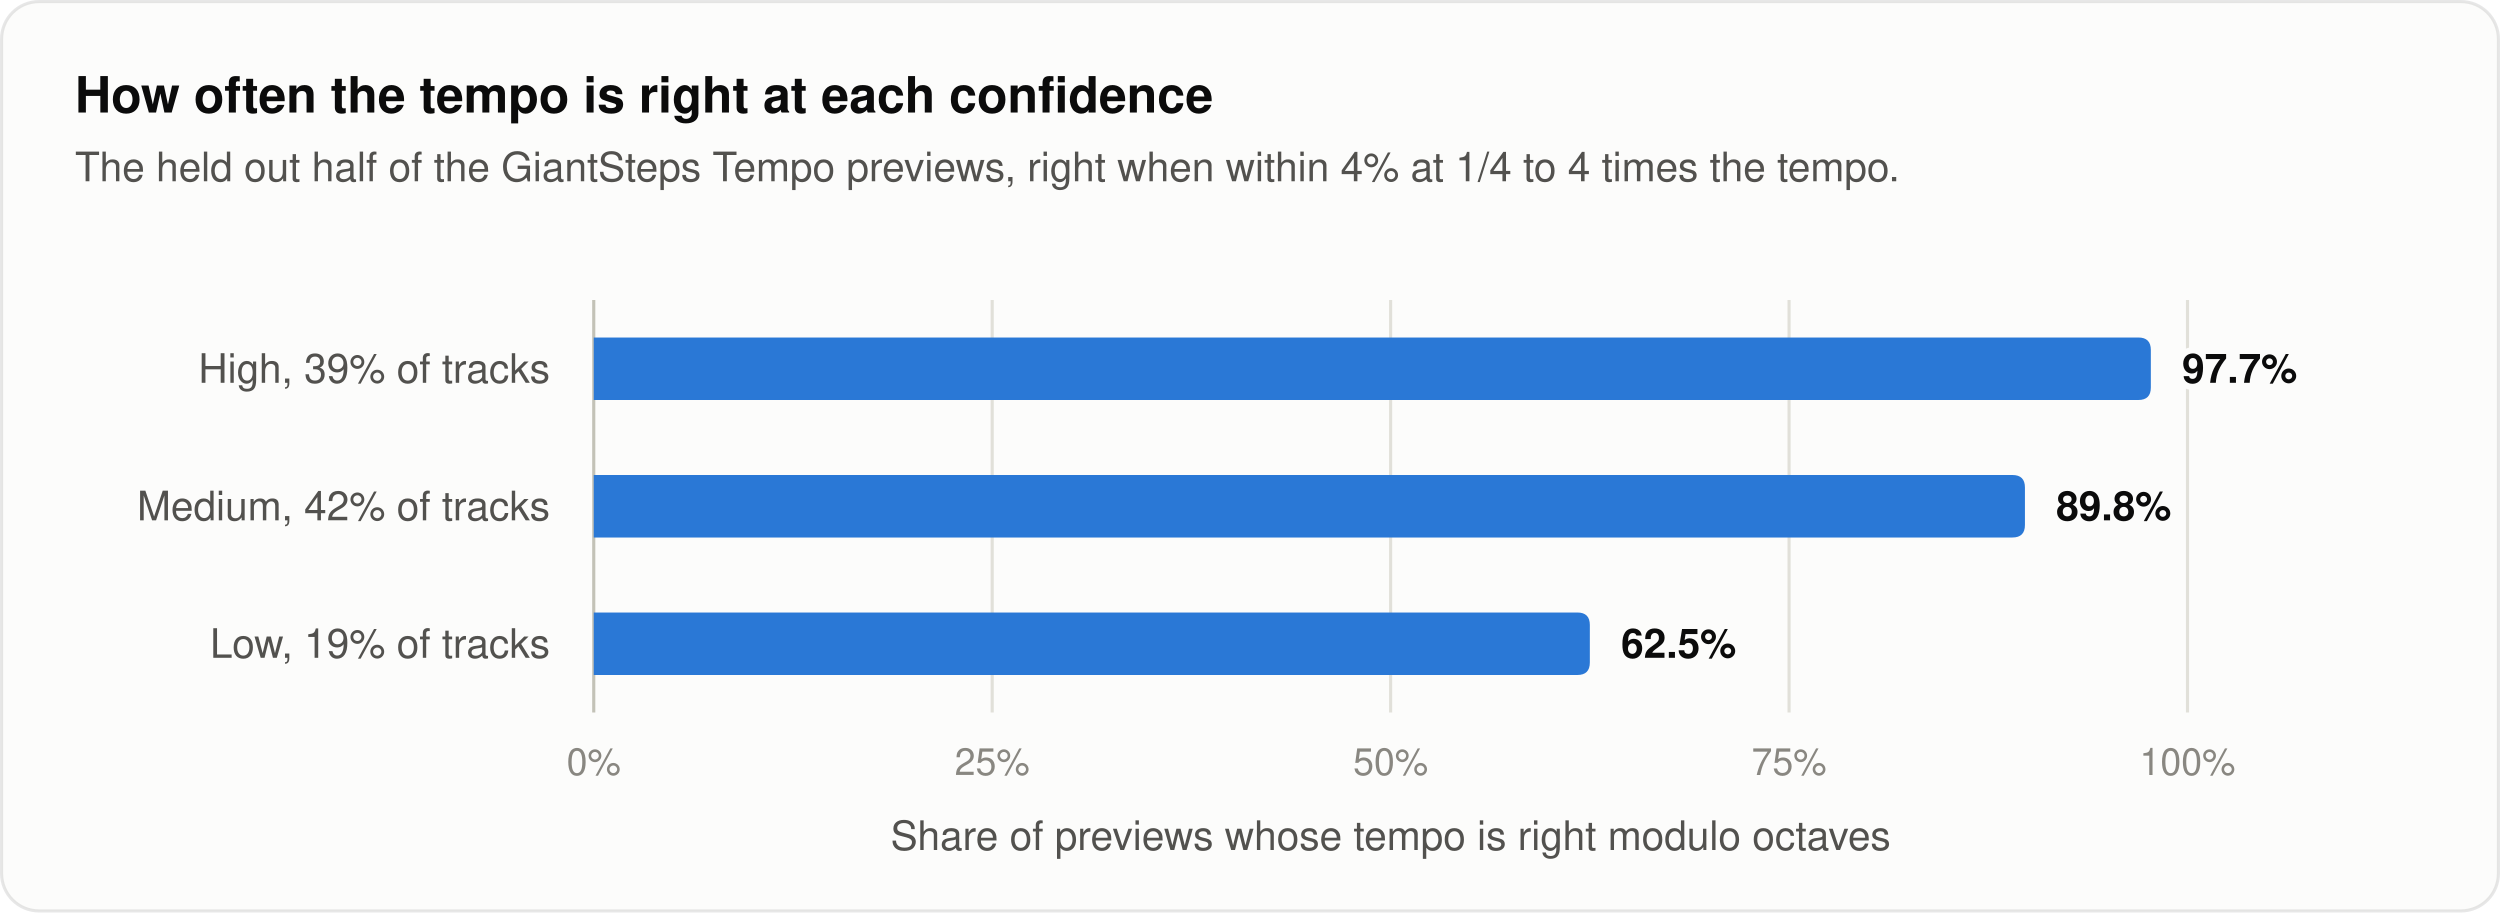
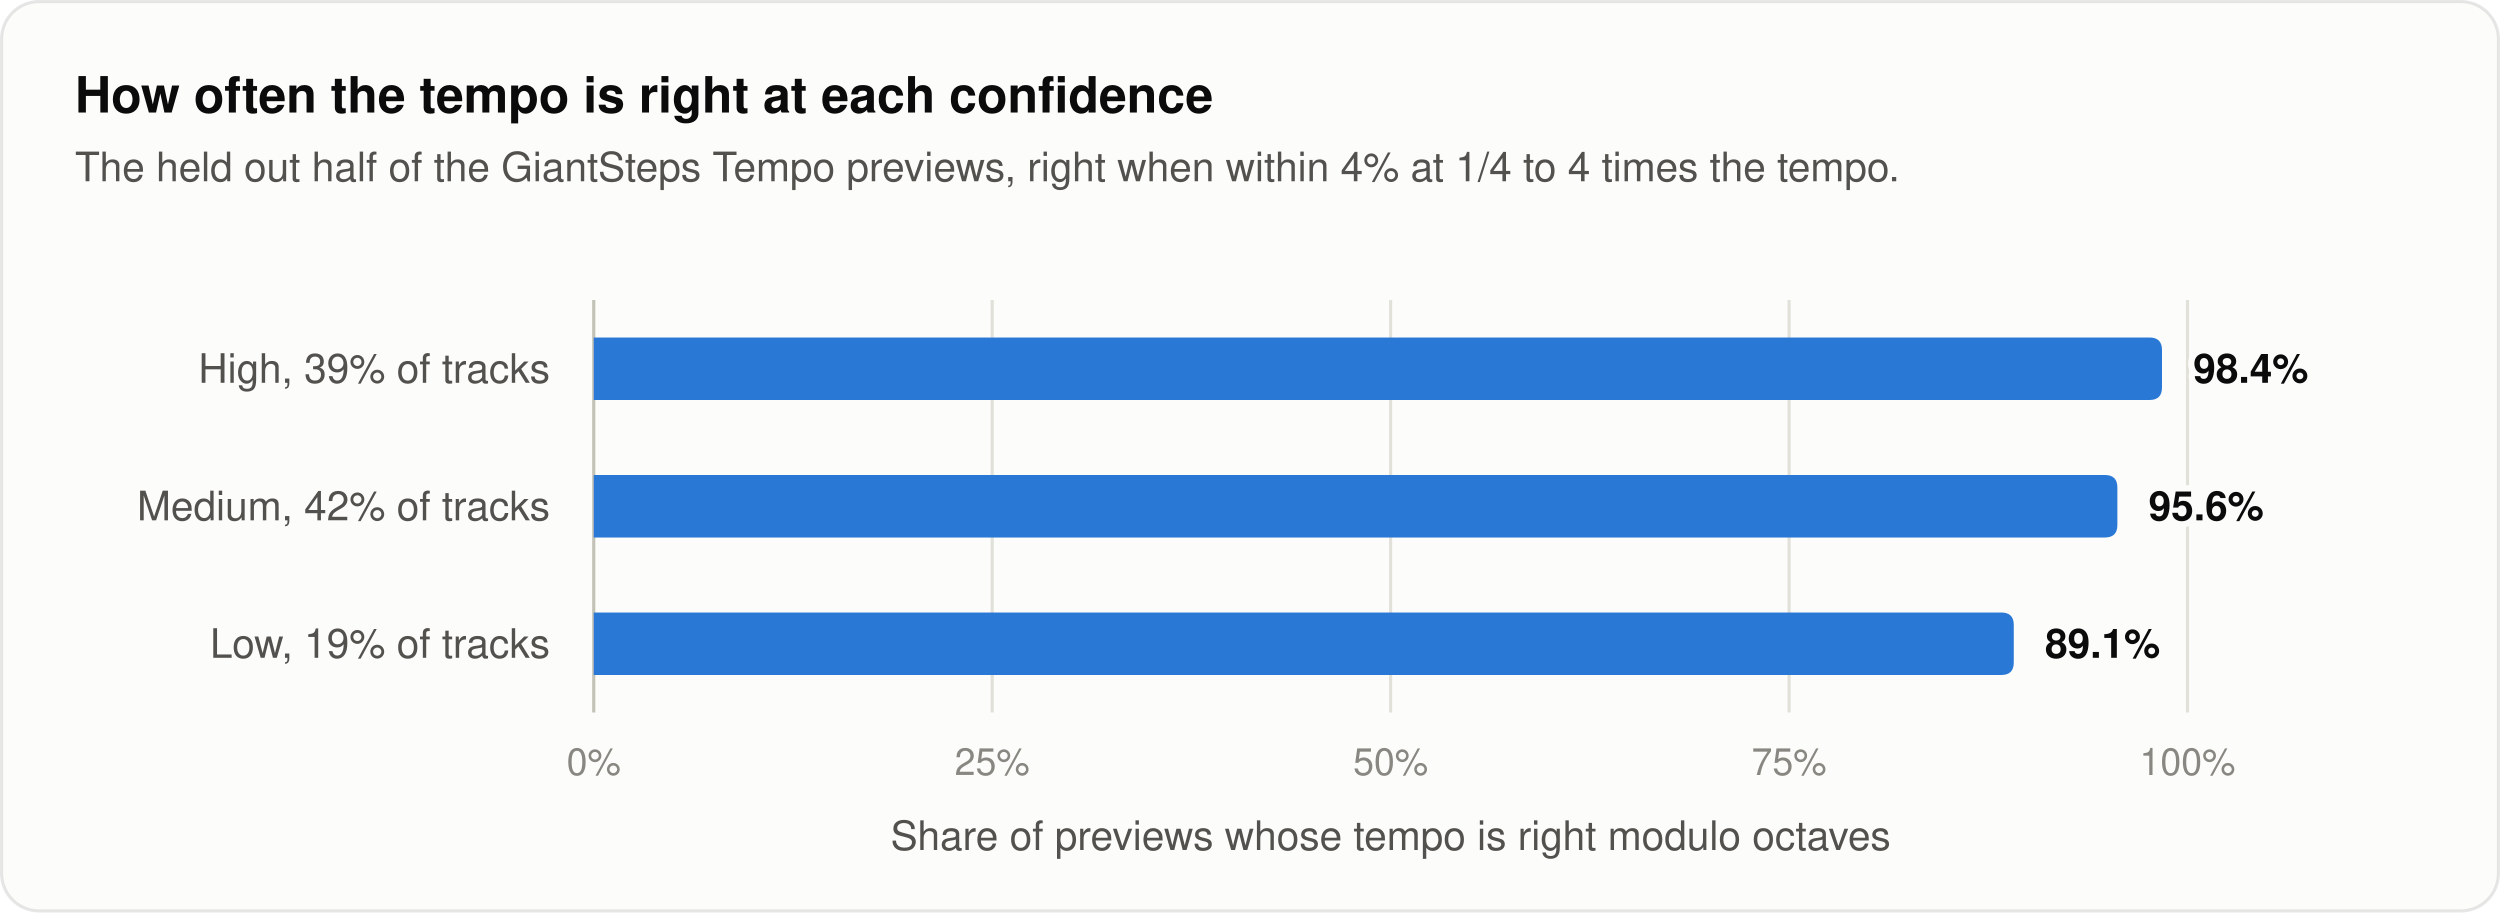
<svg xmlns="http://www.w3.org/2000/svg" width="800" height="292" viewBox="0 0 800 292" role="img" aria-labelledby="chart-title chart-desc" font-family="system-ui, -apple-system, &quot;Segoe UI&quot;, Helvetica, Arial, sans-serif">
  <style>
.surface { fill: #fcfcfb; stroke: rgba(11,11,11,0.10); }
.title { fill: #0b0b0b; font-size: 16px; font-weight: 600; }
.subtitle { fill: #52514e; font-size: 13px; }
.label { fill: #52514e; font-size: 13px; }
.value { fill: #0b0b0b; font-size: 13px; font-weight: 600; }
.tick { fill: #898781; font-size: 12px; font-variant-numeric: tabular-nums; }
.grid { stroke: #e1e0d9; stroke-width: 1; fill: none; }
.axis { stroke: #c3c2b7; stroke-width: 1; fill: none; }
.reference { stroke: #898781; stroke-width: 1.5; fill: none; }
.bracket { stroke: #52514e; stroke-width: 1.5; fill: none; }
.connector { stroke: #c3c2b7; stroke-width: 2; fill: none; stroke-linecap: round; }
.series-fill { fill: #2a78d6; }
.series-1-fill { fill: #2a78d6; }
.series-2-fill { fill: #eb6834; }
.ring { stroke: #fcfcfb; stroke-width: 2; }
.halo { stroke: #fcfcfb; stroke-width: 4px; stroke-linejoin: round; paint-order: stroke; }
@media (prefers-color-scheme: dark) {
  .surface { fill: #1a1a19; stroke: rgba(255,255,255,0.10); }
  .title, .value { fill: #f0efec; }
  .subtitle, .label { fill: #c3c2b7; }
  .grid { stroke: #2c2c2a; }
  .axis, .connector { stroke: #383835; }
  .bracket { stroke: #c3c2b7; }
  .series-fill, .series-1-fill { fill: #3987e5; }
  .series-2-fill { fill: #d95926; }
  .ring, .halo { stroke: #1a1a19; }
}
</style>
  <rect x="0.5" y="0.5" width="799" height="291" rx="12" class="surface" />
  <text x="24" y="36" class="title" text-anchor="start">How often the tempo is right at each confidence</text>
  <text x="24" y="58" class="subtitle" text-anchor="start">The held out half of the GiantSteps Tempo previews, right when within 4% at 1/4 to 4 times the tempo.</text>
  <line x1="190" y1="96" x2="190" y2="228" class="axis" />
  <text x="190" y="248" class="tick" text-anchor="middle">0%</text>
  <line x1="317.5" y1="96" x2="317.5" y2="228" class="grid" />
  <text x="317.5" y="248" class="tick" text-anchor="middle">25%</text>
  <line x1="445" y1="96" x2="445" y2="228" class="grid" />
  <text x="445" y="248" class="tick" text-anchor="middle">50%</text>
  <line x1="572.5" y1="96" x2="572.5" y2="228" class="grid" />
  <text x="572.5" y="248" class="tick" text-anchor="middle">75%</text>
  <line x1="700" y1="96" x2="700" y2="228" class="grid" />
  <text x="700" y="248" class="tick" text-anchor="middle">100%</text>
  <text x="445" y="272" class="label" text-anchor="middle">Share of previews whose tempo is right modulo octaves</text>
  <text x="176" y="122.5" class="label" text-anchor="end">High, 39% of tracks</text>
-   <path class="series-fill" d="M190,108 H684.27 Q688.27,108 688.27,112 V124 Q688.27,128 684.27,128 H190 Z" />
-   <text x="698.27" y="122.5" class="value halo" text-anchor="start">97.7%</text>
+   <path class="series-fill" d="M190,108 H687.84 Q691.84,108 691.84,112 V124 Q691.84,128 687.84,128 H190 Z" />
+   <text x="701.84" y="122.5" class="value halo" text-anchor="start">98.4%</text>
  <text x="176" y="166.5" class="label" text-anchor="end">Medium, 42% of tracks</text>
-   <path class="series-fill" d="M190,152 H643.98 Q647.98,152 647.98,156 V168 Q647.98,172 643.98,172 H190 Z" />
-   <text x="657.98" y="166.5" class="value halo" text-anchor="start">89.8%</text>
+   <path class="series-fill" d="M190,152 H673.56 Q677.56,152 677.56,156 V168 Q677.56,172 673.56,172 H190 Z" />
+   <text x="687.56" y="166.5" class="value halo" text-anchor="start">95.6%</text>
  <text x="176" y="210.5" class="label" text-anchor="end">Low, 19% of tracks</text>
-   <path class="series-fill" d="M190,196 H504.75 Q508.75,196 508.75,200 V212 Q508.75,216 504.75,216 H190 Z" />
-   <text x="518.75" y="210.5" class="value halo" text-anchor="start">62.5%</text>
+   <path class="series-fill" d="M190,196 H640.41 Q644.41,196 644.41,200 V212 Q644.41,216 640.41,216 H190 Z" />
+   <text x="654.41" y="210.5" class="value halo" text-anchor="start">89.1%</text>
</svg>
